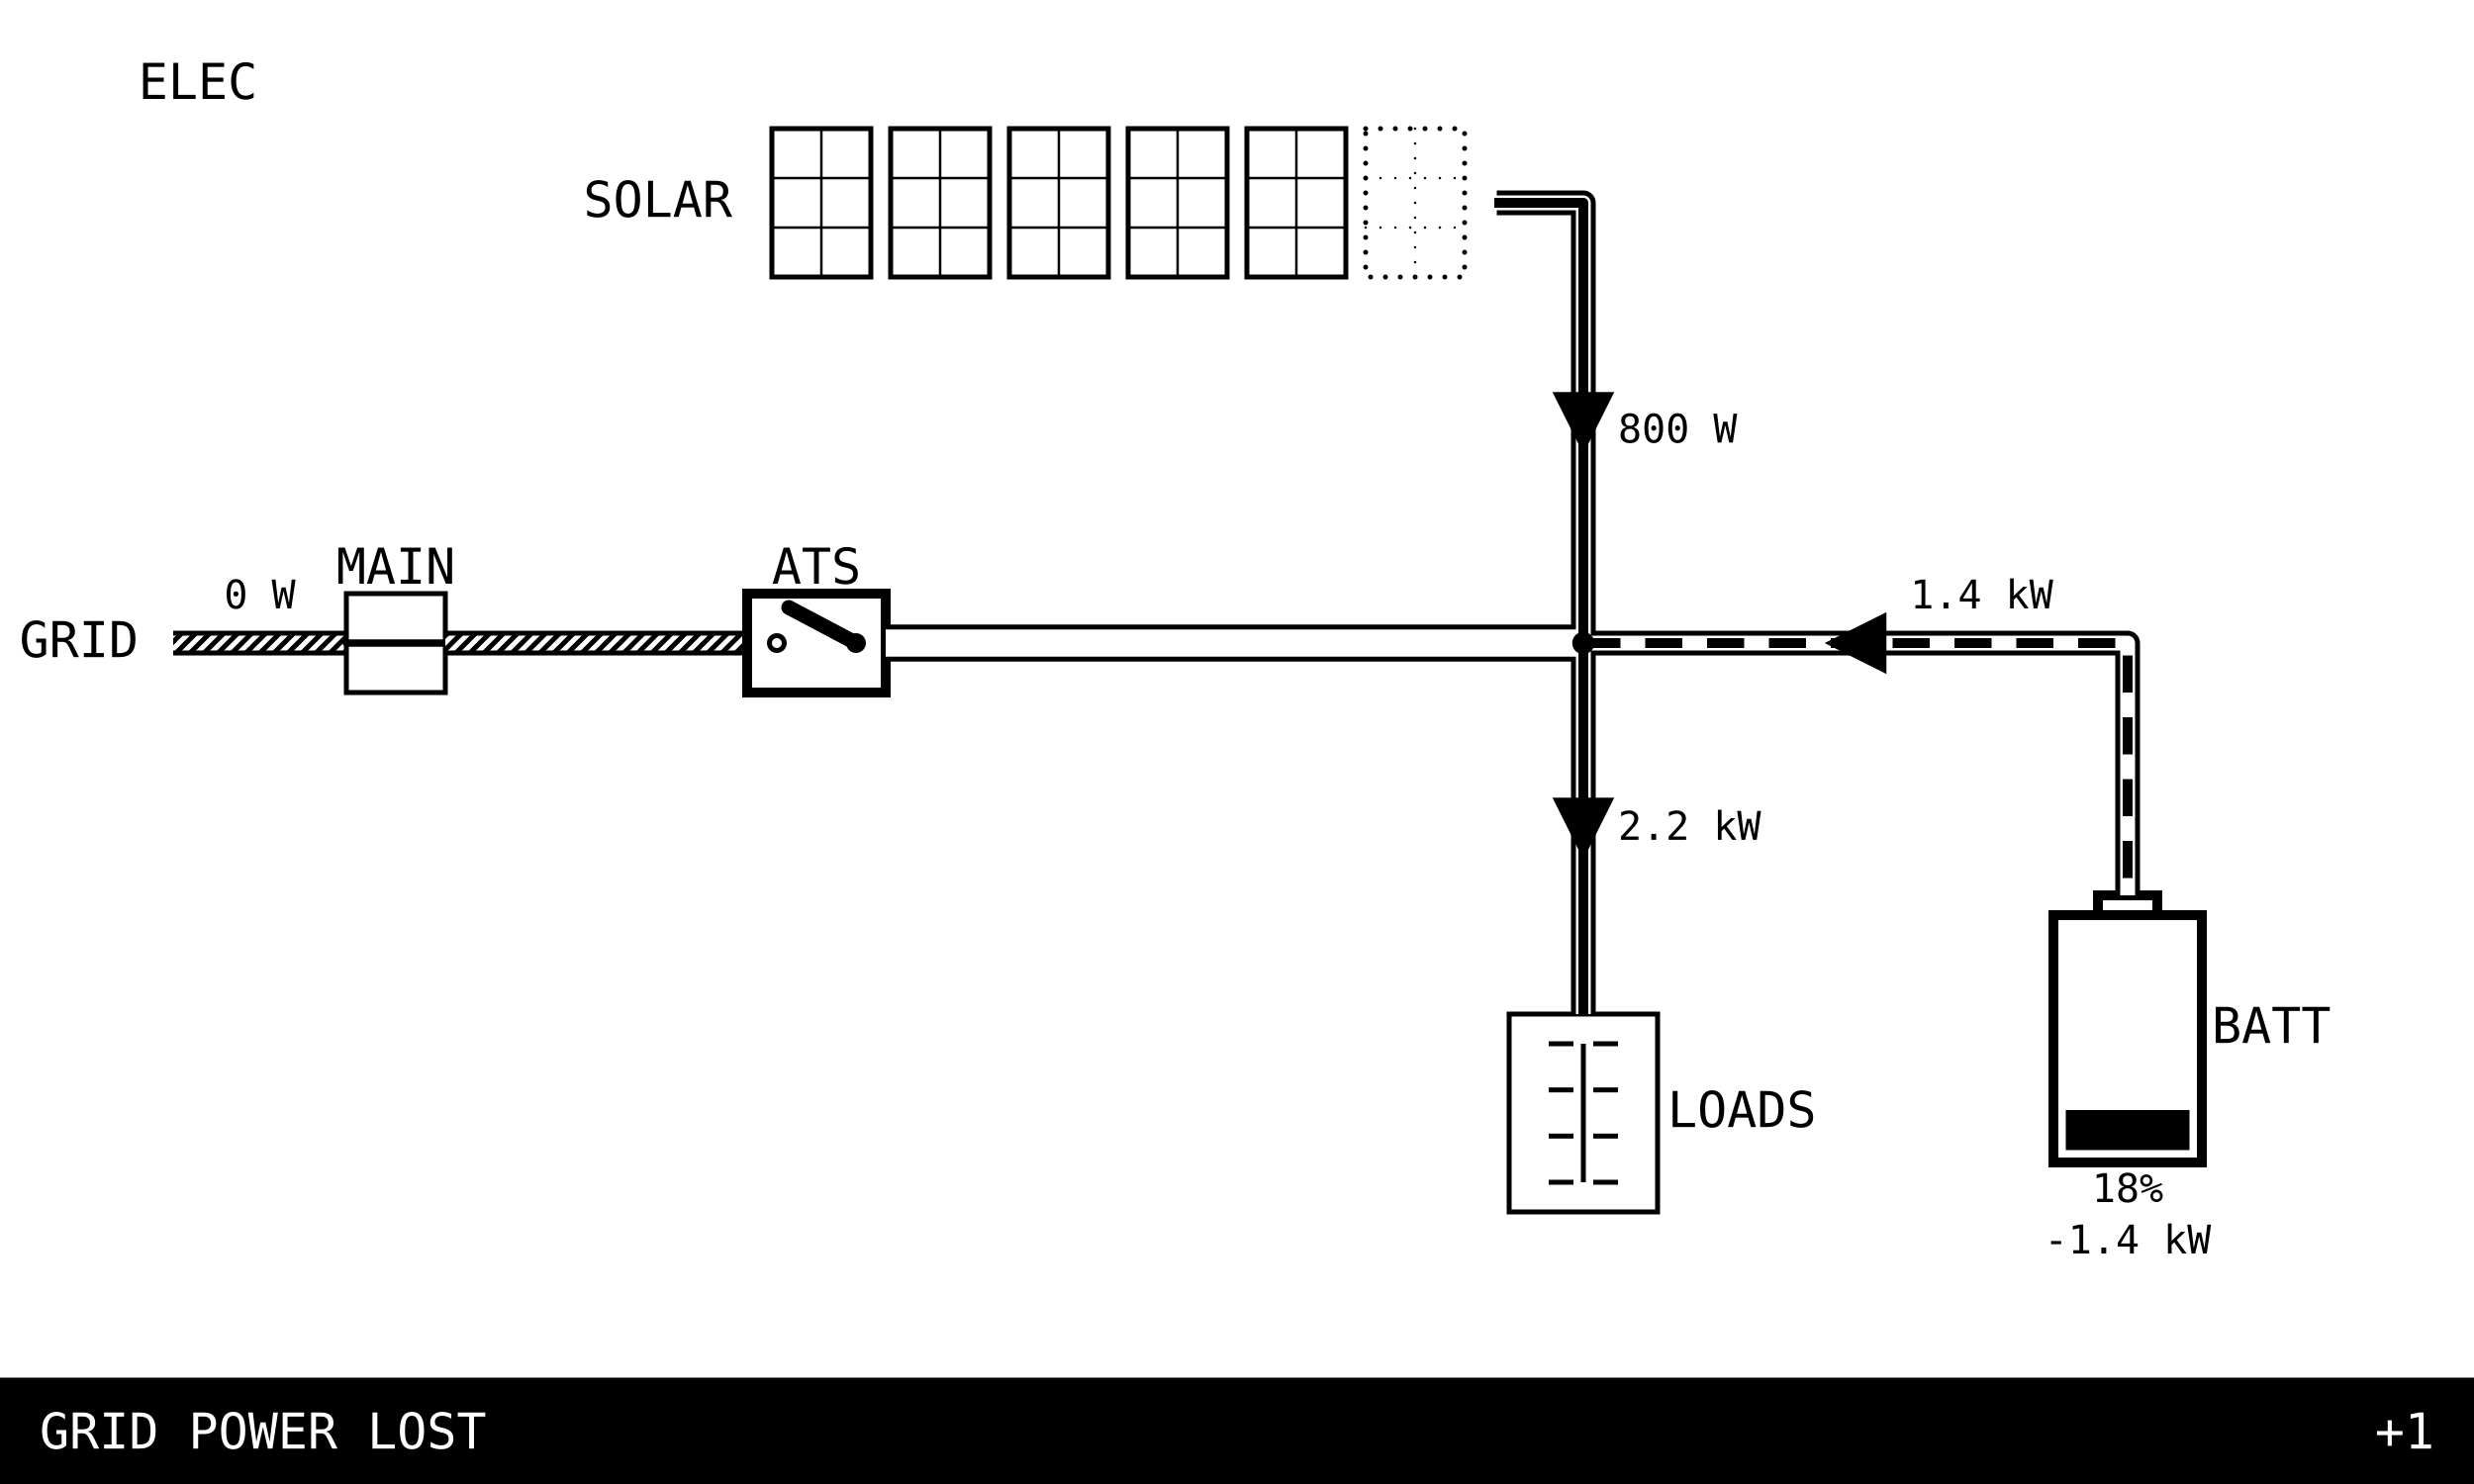
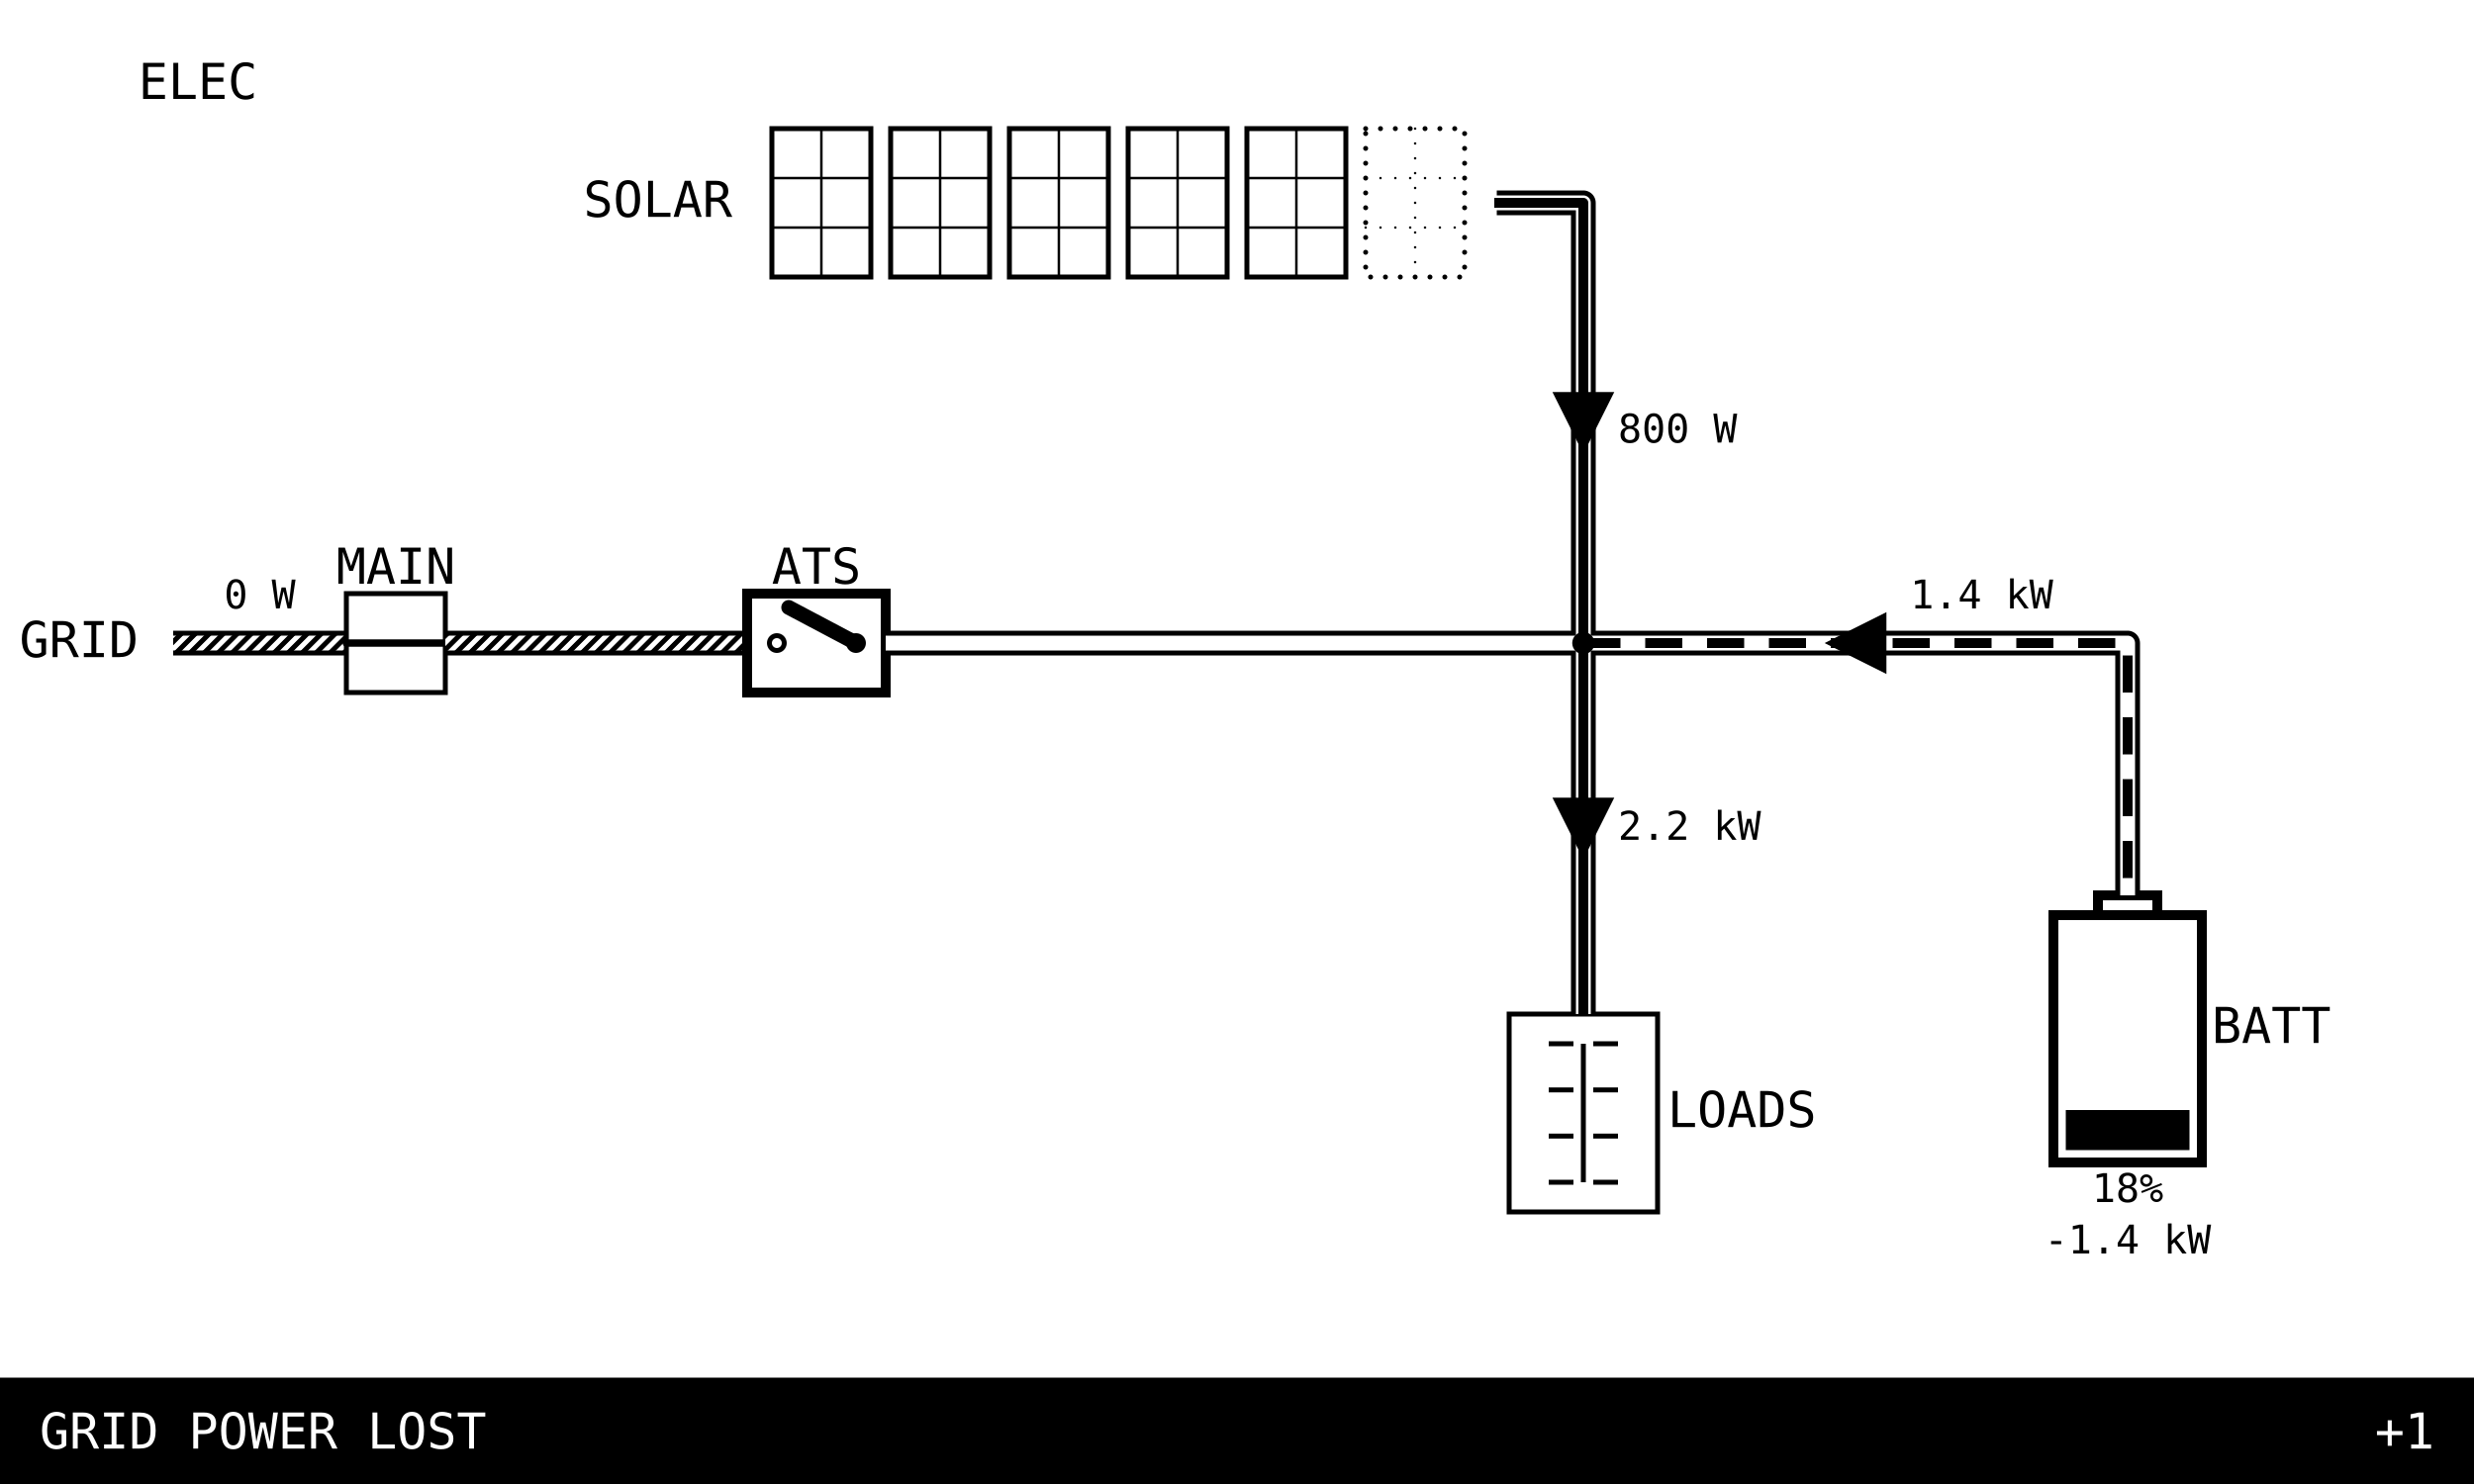
<svg xmlns="http://www.w3.org/2000/svg" viewBox="0 0 1000 600" width="1280" height="768" data-page="electrical" data-theme="eink_mono">
  <rect x="0" y="0" width="1000" height="600" fill="#ffffff" />
  <g id="casings">
    <g data-for="grid">
      <polyline points="70,260 140,260" fill="none" stroke="#000000" stroke-width="10" stroke-linejoin="round" />
    </g>
    <g data-for="grid_link">
      <polyline points="180,260 302,260" fill="none" stroke="#000000" stroke-width="10" stroke-linejoin="round" />
    </g>
    <g data-for="backup_feed">
-       <polyline points="358,260 640,260" fill="none" stroke="#000000" stroke-width="15" stroke-linejoin="round" />
+       <polyline points="358,260 640,260" fill="none" stroke="#000000" stroke-width="10" stroke-linejoin="round" />
    </g>
    <g data-for="solar">
      <polyline points="604,82 640,82 640,260" fill="none" stroke="#000000" stroke-width="10" stroke-linejoin="round" />
    </g>
    <g data-for="battery_feed">
      <polyline points="640,260 860,260 860,362" fill="none" stroke="#000000" stroke-width="10" stroke-linejoin="round" />
    </g>
    <g data-for="load_feed">
      <polyline points="640,260 640,410" fill="none" stroke="#000000" stroke-width="10" stroke-linejoin="round" />
    </g>
  </g>
  <g id="title">
    <text x="80" y="40" text-anchor="middle" font-family="DejaVu Sans Mono, monospace" font-size="20" fill="#000000">ELEC</text>
  </g>
  <g id="grid">
    <pattern id="hatch-grid-0" width="4" height="4" patternUnits="userSpaceOnUse" patternTransform="rotate(45)">
      <rect x="0" y="0" width="4" height="4" fill="#ffffff" />
      <rect x="0" y="0" width="2" height="4" fill="#000000" />
    </pattern>
    <line x1="70" y1="260" x2="140" y2="260" stroke="url(#hatch-grid-0)" stroke-width="6" stroke-linecap="butt" />
    <text x="56" y="260" text-anchor="end" dominant-baseline="middle" font-family="DejaVu Sans Mono, monospace" font-size="20" fill="#000000">GRID</text>
    <text x="105" y="246" text-anchor="middle" font-family="DejaVu Sans Mono, monospace" font-size="16" fill="#000000">0 W</text>
  </g>
  <g id="main_breaker">
    <g>
      <rect x="140" y="240" width="40" height="40" fill="none" stroke="#000000" stroke-width="2" />
      <line x1="140" y1="260" x2="180" y2="260" stroke="#000000" stroke-width="3" stroke-linecap="round" />
    </g>
    <text x="160" y="236" text-anchor="middle" font-family="DejaVu Sans Mono, monospace" font-size="20" fill="#000000">MAIN</text>
  </g>
  <g id="grid_link">
    <pattern id="hatch-grid_link-0" width="4" height="4" patternUnits="userSpaceOnUse" patternTransform="rotate(45)">
      <rect x="0" y="0" width="4" height="4" fill="#ffffff" />
      <rect x="0" y="0" width="2" height="4" fill="#000000" />
    </pattern>
    <line x1="180" y1="260" x2="302" y2="260" stroke="url(#hatch-grid_link-0)" stroke-width="6" stroke-linecap="butt" />
  </g>
  <g id="ats">
    <g>
      <rect x="302" y="240" width="56" height="40" fill="none" stroke="#000000" stroke-width="4" />
      <circle cx="314" cy="260" r="3" fill="none" stroke="#000000" stroke-width="2" />
      <circle cx="346" cy="260" r="3" fill="none" stroke="#000000" stroke-width="2" />
      <line x1="346" y1="260" x2="318.8" y2="245.6" stroke="#000000" stroke-width="6" stroke-linecap="round" />
    </g>
    <text x="330" y="236" text-anchor="middle" font-family="DejaVu Sans Mono, monospace" font-size="20" fill="#000000">ATS</text>
  </g>
  <g id="backup_feed">
-     <polyline points="358,260 640,260" fill="none" stroke="#ffffff" stroke-width="11" stroke-linejoin="round" />
+     <polyline points="358,260 640,260" fill="none" stroke="#ffffff" stroke-width="6" stroke-linejoin="round" />
  </g>
  <g id="array">
    <rect x="300" y="40" width="304" height="84" fill="none" stroke="#ffffff" stroke-width="2" />
    <g id="array.p1">
      <rect x="312" y="52" width="40" height="60" fill="none" stroke="#000000" stroke-width="2" />
      <line x1="312" y1="72" x2="352" y2="72" stroke="#000000" stroke-width="1" />
      <line x1="312" y1="92" x2="352" y2="92" stroke="#000000" stroke-width="1" />
      <line x1="332" y1="52" x2="332" y2="112" stroke="#000000" stroke-width="1" />
    </g>
    <g id="array.p2">
      <rect x="360" y="52" width="40" height="60" fill="none" stroke="#000000" stroke-width="2" />
      <line x1="360" y1="72" x2="400" y2="72" stroke="#000000" stroke-width="1" />
      <line x1="360" y1="92" x2="400" y2="92" stroke="#000000" stroke-width="1" />
      <line x1="380" y1="52" x2="380" y2="112" stroke="#000000" stroke-width="1" />
    </g>
    <g id="array.p3">
      <rect x="408" y="52" width="40" height="60" fill="none" stroke="#000000" stroke-width="2" />
      <line x1="408" y1="72" x2="448" y2="72" stroke="#000000" stroke-width="1" />
      <line x1="408" y1="92" x2="448" y2="92" stroke="#000000" stroke-width="1" />
      <line x1="428" y1="52" x2="428" y2="112" stroke="#000000" stroke-width="1" />
    </g>
    <g id="array.p4">
      <rect x="456" y="52" width="40" height="60" fill="none" stroke="#000000" stroke-width="2" />
      <line x1="456" y1="72" x2="496" y2="72" stroke="#000000" stroke-width="1" />
      <line x1="456" y1="92" x2="496" y2="92" stroke="#000000" stroke-width="1" />
      <line x1="476" y1="52" x2="476" y2="112" stroke="#000000" stroke-width="1" />
    </g>
    <g id="array.p5">
      <rect x="504" y="52" width="40" height="60" fill="none" stroke="#000000" stroke-width="2" />
      <line x1="504" y1="72" x2="544" y2="72" stroke="#000000" stroke-width="1" />
      <line x1="504" y1="92" x2="544" y2="92" stroke="#000000" stroke-width="1" />
      <line x1="524" y1="52" x2="524" y2="112" stroke="#000000" stroke-width="1" />
    </g>
    <g id="array.p6">
      <rect x="552" y="52" width="40" height="60" fill="none" stroke="#000000" stroke-width="2" stroke-dasharray="0 6" stroke-linecap="round" />
      <line x1="552" y1="72" x2="592" y2="72" stroke="#000000" stroke-width="1" stroke-dasharray="0 6" stroke-linecap="round" />
      <line x1="552" y1="92" x2="592" y2="92" stroke="#000000" stroke-width="1" stroke-dasharray="0 6" stroke-linecap="round" />
      <line x1="572" y1="52" x2="572" y2="112" stroke="#000000" stroke-width="1" stroke-dasharray="0 6" stroke-linecap="round" />
    </g>
    <text x="296" y="82" text-anchor="end" dominant-baseline="middle" font-family="DejaVu Sans Mono, monospace" font-size="20" fill="#000000">SOLAR</text>
  </g>
  <g id="solar">
    <polyline points="604,82 640,82 640,260" fill="none" stroke="#ffffff" stroke-width="6" stroke-linejoin="round" />
    <polyline points="604,82 640,82 640,260" fill="none" stroke="#000000" stroke-width="4" stroke-linejoin="round" />
    <polygon points="640,183.5 627.5,158.5 652.5,158.5" fill="#000000" />
    <text x="654" y="174.4" text-anchor="start" dominant-baseline="middle" font-family="DejaVu Sans Mono, monospace" font-size="16" fill="#000000">800 W</text>
  </g>
  <g id="battery">
    <rect x="830" y="370" width="60" height="100" fill="none" stroke="#000000" stroke-width="4" />
    <rect x="848" y="362" width="24" height="8" fill="none" stroke="#000000" stroke-width="4" />
    <rect x="835" y="448.8" width="50" height="16.2" fill="#000000" />
    <text x="894" y="416" text-anchor="start" dominant-baseline="middle" font-family="DejaVu Sans Mono, monospace" font-size="20" fill="#000000">BATT</text>
    <text x="860" y="486" text-anchor="middle" font-family="DejaVu Sans Mono, monospace" font-size="16" fill="#000000">18%</text>
    <text x="860" y="506.8" text-anchor="middle" font-family="DejaVu Sans Mono, monospace" font-size="16" fill="#000000">-1.4 kW</text>
  </g>
  <g id="battery_feed">
    <polyline points="640,260 860,260 860,362" fill="none" stroke="#ffffff" stroke-width="6" stroke-linejoin="round" />
    <polyline points="640,260 860,260 860,362" fill="none" stroke="#000000" stroke-width="4" stroke-dasharray="15 10" stroke-linejoin="round" />
    <polygon points="737.5,260 762.5,247.5 762.5,272.5" fill="#000000" />
    <text x="801" y="246" text-anchor="middle" font-family="DejaVu Sans Mono, monospace" font-size="16" fill="#000000">1.4 kW</text>
  </g>
  <g id="loads">
    <rect x="610" y="410" width="60" height="80" fill="none" stroke="#000000" stroke-width="2" />
    <line x1="640" y1="422" x2="640" y2="478" stroke="#000000" stroke-width="2" />
    <line x1="626" y1="422" x2="636" y2="422" stroke="#000000" stroke-width="2" />
    <line x1="644" y1="422" x2="654" y2="422" stroke="#000000" stroke-width="2" />
    <line x1="626" y1="440.67" x2="636" y2="440.67" stroke="#000000" stroke-width="2" />
    <line x1="644" y1="440.67" x2="654" y2="440.67" stroke="#000000" stroke-width="2" />
    <line x1="626" y1="459.33" x2="636" y2="459.33" stroke="#000000" stroke-width="2" />
    <line x1="644" y1="459.33" x2="654" y2="459.33" stroke="#000000" stroke-width="2" />
    <line x1="626" y1="478" x2="636" y2="478" stroke="#000000" stroke-width="2" />
    <line x1="644" y1="478" x2="654" y2="478" stroke="#000000" stroke-width="2" />
    <text x="674" y="450" text-anchor="start" dominant-baseline="middle" font-family="DejaVu Sans Mono, monospace" font-size="20" fill="#000000">LOADS</text>
  </g>
  <g id="load_feed">
    <polyline points="640,260 640,410" fill="none" stroke="#ffffff" stroke-width="6" stroke-linejoin="round" />
    <polyline points="640,260 640,410" fill="none" stroke="#000000" stroke-width="4" stroke-linejoin="round" />
    <polygon points="640,347.5 627.5,322.5 652.5,322.5" fill="#000000" />
    <text x="654" y="335" text-anchor="start" dominant-baseline="middle" font-family="DejaVu Sans Mono, monospace" font-size="16" fill="#000000">2.2 kW</text>
  </g>
  <g id="bus">
    <circle cx="640" cy="260" r="4.5" fill="#000000" />
  </g>
  <g id="banner">
    <g>
      <rect x="0" y="560" width="1000" height="40" fill="#000000" stroke="#000000" stroke-width="6" />
      <text x="16" y="580" text-anchor="start" dominant-baseline="middle" font-family="DejaVu Sans Mono, monospace" font-size="20" fill="#ffffff">GRID POWER LOST</text>
      <text x="984" y="580" text-anchor="end" dominant-baseline="middle" font-family="DejaVu Sans Mono, monospace" font-size="20" fill="#ffffff">+1</text>
    </g>
  </g>
</svg>
